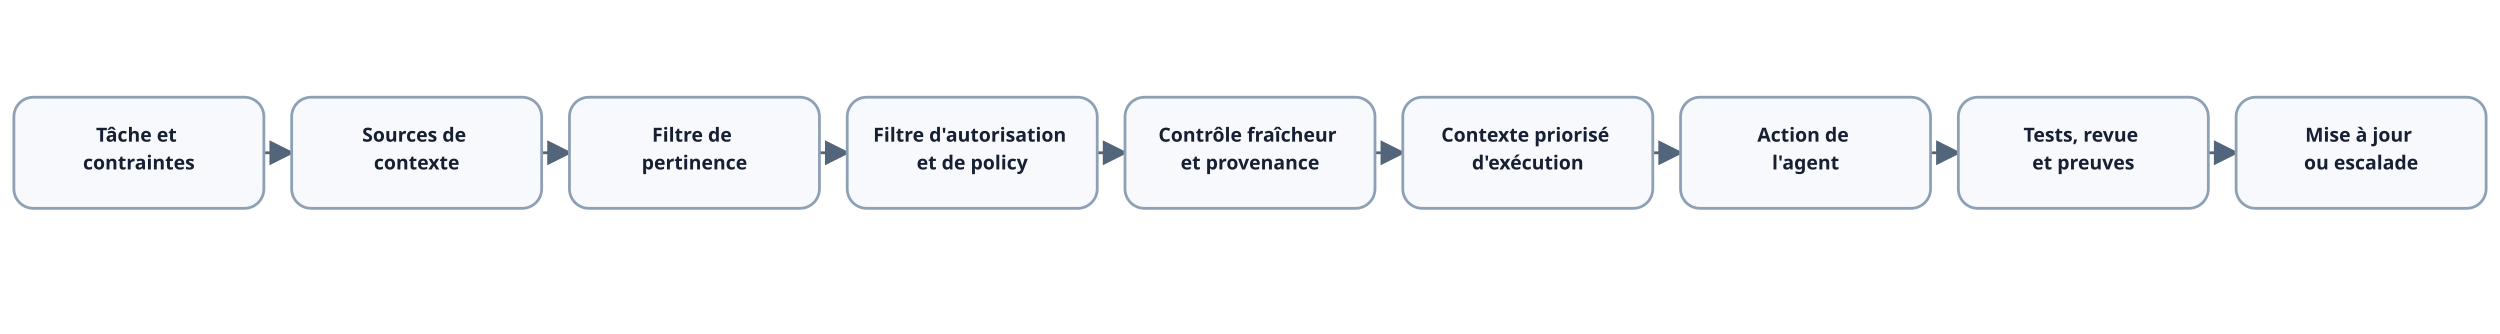
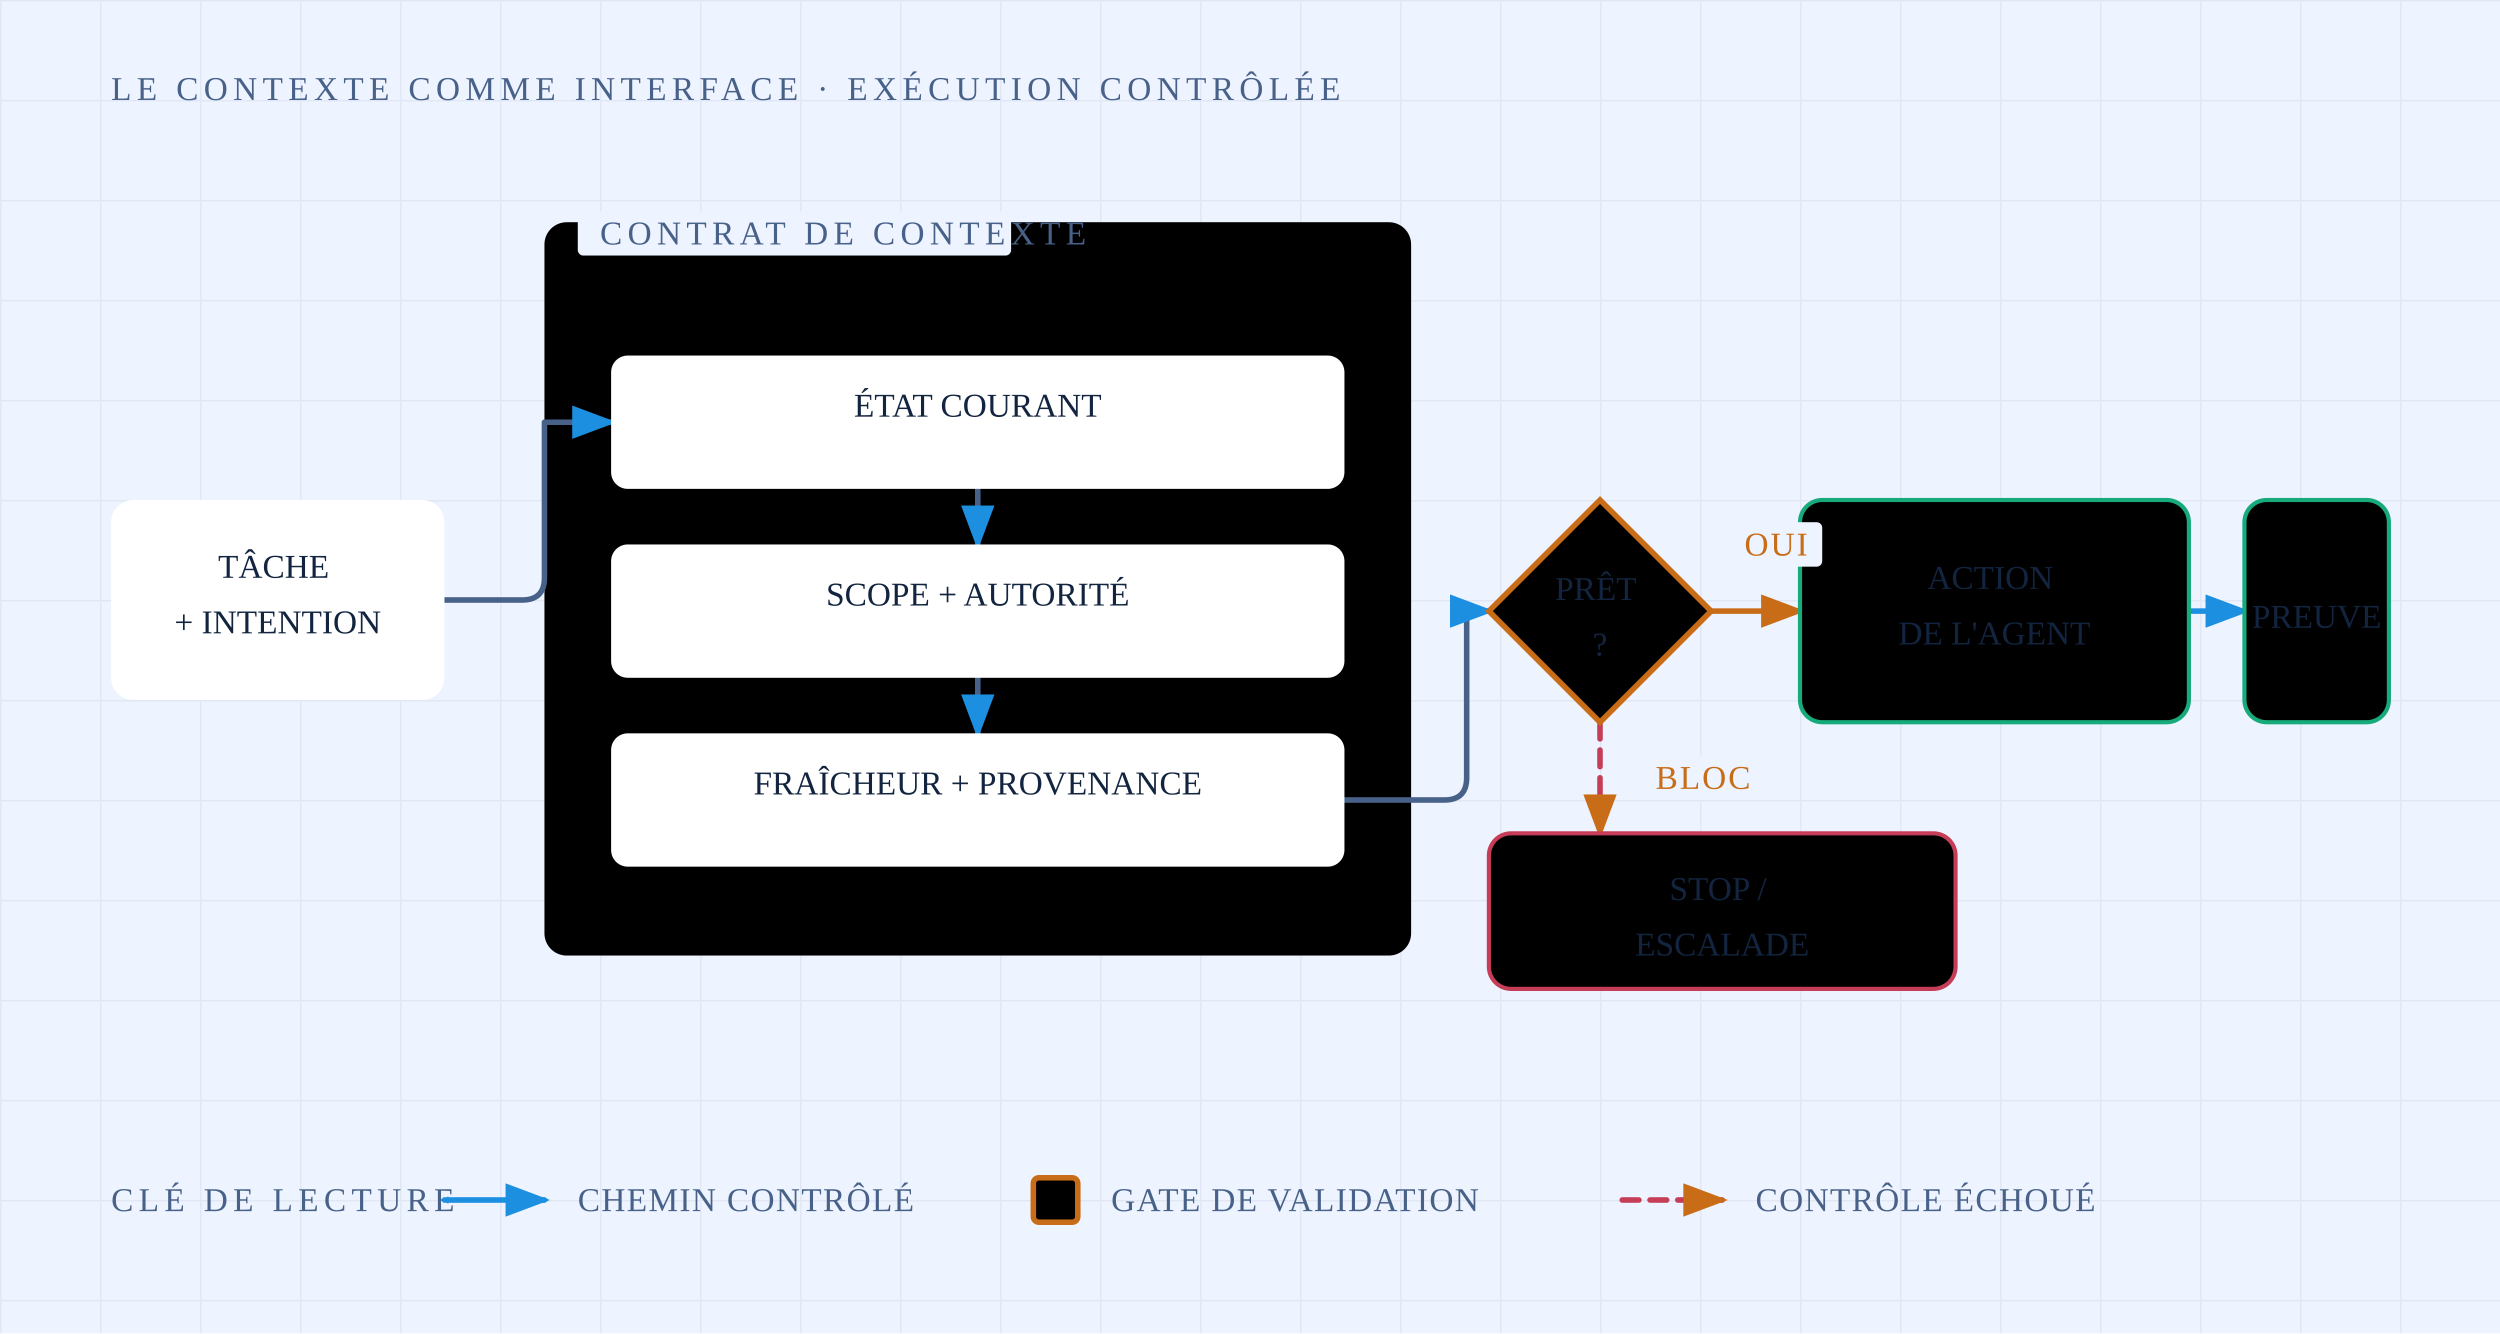
- <svg xmlns="http://www.w3.org/2000/svg" viewBox="0 0 1800 240" role="img" aria-labelledby="title desc">
+ <svg xmlns="http://www.w3.org/2000/svg" viewBox="0 0 900 480" role="img" aria-labelledby="context-engineering-fr-title context-engineering-fr-desc">
  <defs>
-     <marker id="arrow" markerWidth="9" markerHeight="9" refX="7" refY="4.5" orient="auto">
-       <path d="M0 0 9 4.5 0 9Z" fill="#52657a" />
+     <pattern id="context-engineering-fr-grid" width="36" height="36" patternUnits="userSpaceOnUse">
+       <path d="M36 0H0V36" class="inline-grid-line" />
+     </pattern>
+     <marker id="context-engineering-fr-arrow" markerWidth="8" markerHeight="6" refX="7" refY="3" orient="auto">
+       <path d="M0 0L8 3L0 6Z" class="inline-arrow" />
    </marker>
-     <style>.node{fill:#f7f9fc;stroke:#8ea0b3;stroke-width:2}.text{fill:#172033;font:600 14px system-ui,sans-serif;text-anchor:middle}.edge{fill:none;stroke:#52657a;stroke-width:2;marker-end:url(#arrow)}</style>
+     <marker id="context-engineering-fr-arrow-hot" markerWidth="8" markerHeight="6" refX="7" refY="3" orient="auto">
+       <path d="M0 0L8 3L0 6Z" class="inline-arrow-hot" />
+     </marker>
+     <marker id="context-engineering-fr-arrow-link" markerWidth="8" markerHeight="6" refX="7" refY="3" orient="auto">
+       <path d="M0 0L8 3L0 6Z" class="inline-arrow-link" />
+     </marker>
+     <style>
+       .inline-paper { fill: var(--visual-surface, #edf3ff); }
+       .inline-grid-line { fill: none; stroke: var(--visual-grid, rgba(18,36,63,.08)); stroke-width: 1; }
+       .inline-zone { fill: color-mix(in srgb, var(--visual-line, #1d8fe1) 5%, transparent); stroke: color-mix(in srgb, var(--visual-line, #1d8fe1) 42%, transparent); stroke-width: 1.5; stroke-dasharray: 6 4; }
+       .inline-node { fill: var(--visual-surface-strong, #fff); stroke: color-mix(in srgb, var(--visual-ink, #12243f) 32%, transparent); stroke-width: 1.5; }
+       .inline-node-hot { fill: color-mix(in srgb, var(--visual-hot, #c86c18) 14%, var(--visual-surface-strong, #fff)); stroke: var(--visual-hot, #c86c18); stroke-width: 2; }
+       .inline-node-success { fill: color-mix(in srgb, var(--visual-line-secondary, #17aa7b) 12%, var(--visual-surface-strong, #fff)); stroke: var(--visual-line-secondary, #17aa7b); stroke-width: 1.5; }
+       .inline-node-danger { fill: color-mix(in srgb, var(--visual-danger, #c63d58) 12%, var(--visual-surface-strong, #fff)); stroke: var(--visual-danger, #c63d58); stroke-width: 1.5; }
+       .inline-route { fill: none; stroke: var(--visual-line, #1d8fe1); stroke-width: 2; stroke-linecap: round; stroke-linejoin: round; marker-end: url(#context-engineering-fr-arrow); }
+       .inline-route-muted { stroke: var(--visual-muted, #486189); }
+       .inline-route-hot { stroke: var(--visual-hot, #c86c18); marker-end: url(#context-engineering-fr-arrow-hot); }
+       .inline-route-dashed { stroke: var(--visual-danger, #c63d58); stroke-dasharray: 6 4; marker-end: url(#context-engineering-fr-arrow-hot); }
+       .inline-arrow { fill: var(--visual-line, #1d8fe1); }
+       .inline-arrow-hot { fill: var(--visual-hot, #c86c18); }
+       .inline-arrow-link { fill: var(--visual-line-secondary, #17aa7b); }
+       .inline-name { fill: var(--visual-ink, #12243f); font: 600 16px var(--font-display, 'Space Grotesk', sans-serif); text-anchor: middle; }
+       .inline-eyebrow { fill: var(--visual-muted, #486189); font: 500 8px var(--font-mono, 'IBM Plex Mono', monospace); letter-spacing: .16em; }
+       .inline-branch { fill: var(--visual-hot, #c86c18); font: 600 12px var(--font-mono, 'IBM Plex Mono', monospace); letter-spacing: .06em; }
+       .inline-mask { fill: var(--visual-surface, #edf3ff); }
+       .inline-rule { stroke: color-mix(in srgb, var(--visual-ink, #12243f) 18%, transparent); stroke-width: 1; }
+       .inline-legend { fill: var(--visual-muted, #486189); font: 400 8px var(--font-mono, 'IBM Plex Mono', monospace); letter-spacing: .04em; }
+     </style>
  </defs>
-   <path class="edge" d="M190 110H208" />
-   <path class="edge" d="M390 110H408" />
-   <path class="edge" d="M590 110H608" />
-   <path class="edge" d="M790 110H808" />
-   <path class="edge" d="M990 110H1008" />
-   <path class="edge" d="M1190 110H1208" />
-   <path class="edge" d="M1390 110H1408" />
-   <path class="edge" d="M1590 110H1608" />
-   <g>
-     <rect class="node" x="10" y="70" width="180" height="80" rx="14" />
-     <rect class="node" x="210" y="70" width="180" height="80" rx="14" />
-     <rect class="node" x="410" y="70" width="180" height="80" rx="14" />
-     <rect class="node" x="610" y="70" width="180" height="80" rx="14" />
-     <rect class="node" x="810" y="70" width="180" height="80" rx="14" />
-     <rect class="node" x="1010" y="70" width="180" height="80" rx="14" />
-     <rect class="node" x="1210" y="70" width="180" height="80" rx="14" />
-     <rect class="node" x="1410" y="70" width="180" height="80" rx="14" />
-     <rect class="node" x="1610" y="70" width="180" height="80" rx="14" />
-   </g>
-   <g class="text">
-     <text x="100" y="102">
-       <tspan x="100">Tâche et</tspan>
-       <tspan x="100" dy="20">contraintes</tspan>
-     </text>
-     <text x="300" y="102">
-       <tspan x="300">Sources de</tspan>
-       <tspan x="300" dy="20">contexte</tspan>
-     </text>
-     <text x="500" y="102">
-       <tspan x="500">Filtre de</tspan>
-       <tspan x="500" dy="20">pertinence</tspan>
-     </text>
-     <text x="700" y="102">
-       <tspan x="700">Filtre d'autorisation</tspan>
-       <tspan x="700" dy="20">et de policy</tspan>
-     </text>
-     <text x="900" y="102">
-       <tspan x="900">Contrôle fraîcheur</tspan>
-       <tspan x="900" dy="20">et provenance</tspan>
-     </text>
-     <text x="1100" y="102">
-       <tspan x="1100">Contexte priorisé</tspan>
-       <tspan x="1100" dy="20">d'exécution</tspan>
-     </text>
-     <text x="1300" y="102">
-       <tspan x="1300">Action de</tspan>
-       <tspan x="1300" dy="20">l'agent</tspan>
-     </text>
-     <text x="1500" y="102">
-       <tspan x="1500">Tests, revue</tspan>
-       <tspan x="1500" dy="20">et preuves</tspan>
-     </text>
-     <text x="1700" y="102">
-       <tspan x="1700">Mise à jour</tspan>
-       <tspan x="1700" dy="20">ou escalade</tspan>
-     </text>
-   </g>
+   <rect width="900" height="480" class="inline-paper" />
+   <rect width="900" height="480" fill="url(#context-engineering-fr-grid)" opacity=".7" />
+   <text x="40" y="36" class="inline-eyebrow">LE CONTEXTE COMME INTERFACE · EXÉCUTION CONTRÔLÉE</text>
+   <rect x="196" y="80" width="312" height="264" rx="8" class="inline-zone" />
+   <rect x="208" y="76" width="156" height="16" rx="2" class="inline-mask" />
+   <text x="216" y="88" class="inline-eyebrow">CONTRAT DE CONTEXTE</text>
+   <path d="M160 216H188Q196 216 196 208V152H220" class="inline-route inline-route-muted" />
+   <path d="M352 176V196" class="inline-route inline-route-muted" />
+   <path d="M352 244V264" class="inline-route inline-route-muted" />
+   <path d="M484 288H520Q528 288 528 280V220H536" class="inline-route inline-route-muted" />
+   <path d="M616 220H648" class="inline-route inline-route-hot" />
+   <path d="M788 220H808" class="inline-route" />
+   <path d="M576 260V300" class="inline-route inline-route-dashed" />
+   <rect x="40" y="180" width="120" height="72" rx="8" class="inline-node" />
+   <rect x="220" y="128" width="264" height="48" rx="6" class="inline-node" />
+   <rect x="220" y="196" width="264" height="48" rx="6" class="inline-node" />
+   <rect x="220" y="264" width="264" height="48" rx="6" class="inline-node" />
+   <polygon points="576,180 616,220 576,260 536,220" class="inline-node-hot" />
+   <rect x="648" y="180" width="140" height="80" rx="8" class="inline-node-success" />
+   <rect x="808" y="180" width="52" height="80" rx="8" class="inline-node-success" />
+   <rect x="536" y="300" width="168" height="56" rx="8" class="inline-node-danger" />
+   <text x="100" y="208" class="inline-name">
+     <tspan x="100">TÂCHE</tspan>
+     <tspan x="100" dy="20">+ INTENTION</tspan>
+   </text>
+   <text x="352" y="150" class="inline-name">ÉTAT COURANT</text>
+   <text x="352" y="218" class="inline-name">SCOPE + AUTORITÉ</text>
+   <text x="352" y="286" class="inline-name">FRAÎCHEUR + PROVENANCE</text>
+   <text x="576" y="216" class="inline-name">
+     <tspan x="576">PRÊT</tspan>
+     <tspan x="576" dy="20">?</tspan>
+   </text>
+   <text x="718" y="212" class="inline-name">
+     <tspan x="718">ACTION</tspan>
+     <tspan x="718" dy="20">DE L'AGENT</tspan>
+   </text>
+   <text x="834" y="226" class="inline-name">PREUVE</text>
+   <text x="620" y="324" class="inline-name">
+     <tspan x="620">STOP /</tspan>
+     <tspan x="620" dy="20">ESCALADE</tspan>
+   </text>
+   <rect x="620" y="188" width="36" height="16" rx="2" class="inline-mask" />
+   <text x="628" y="200" class="inline-branch">OUI</text>
+   <rect x="588" y="272" width="52" height="16" rx="2" class="inline-mask" />
+   <text x="596" y="284" class="inline-branch">BLOC</text>
+   <line x1="40" y1="408" x2="860" y2="408" class="inline-rule" />
+   <text x="40" y="436" class="inline-eyebrow">CLÉ DE LECTURE</text>
+   <line x1="160" y1="432" x2="196" y2="432" class="inline-route" />
+   <text x="208" y="436" class="inline-legend">CHEMIN CONTRÔLÉ</text>
+   <rect x="372" y="424" width="16" height="16" rx="2" class="inline-node-hot" />
+   <text x="400" y="436" class="inline-legend">GATE DE VALIDATION</text>
+   <line x1="584" y1="432" x2="620" y2="432" class="inline-route inline-route-dashed" />
+   <text x="632" y="436" class="inline-legend">CONTRÔLE ÉCHOUÉ</text>
</svg>
